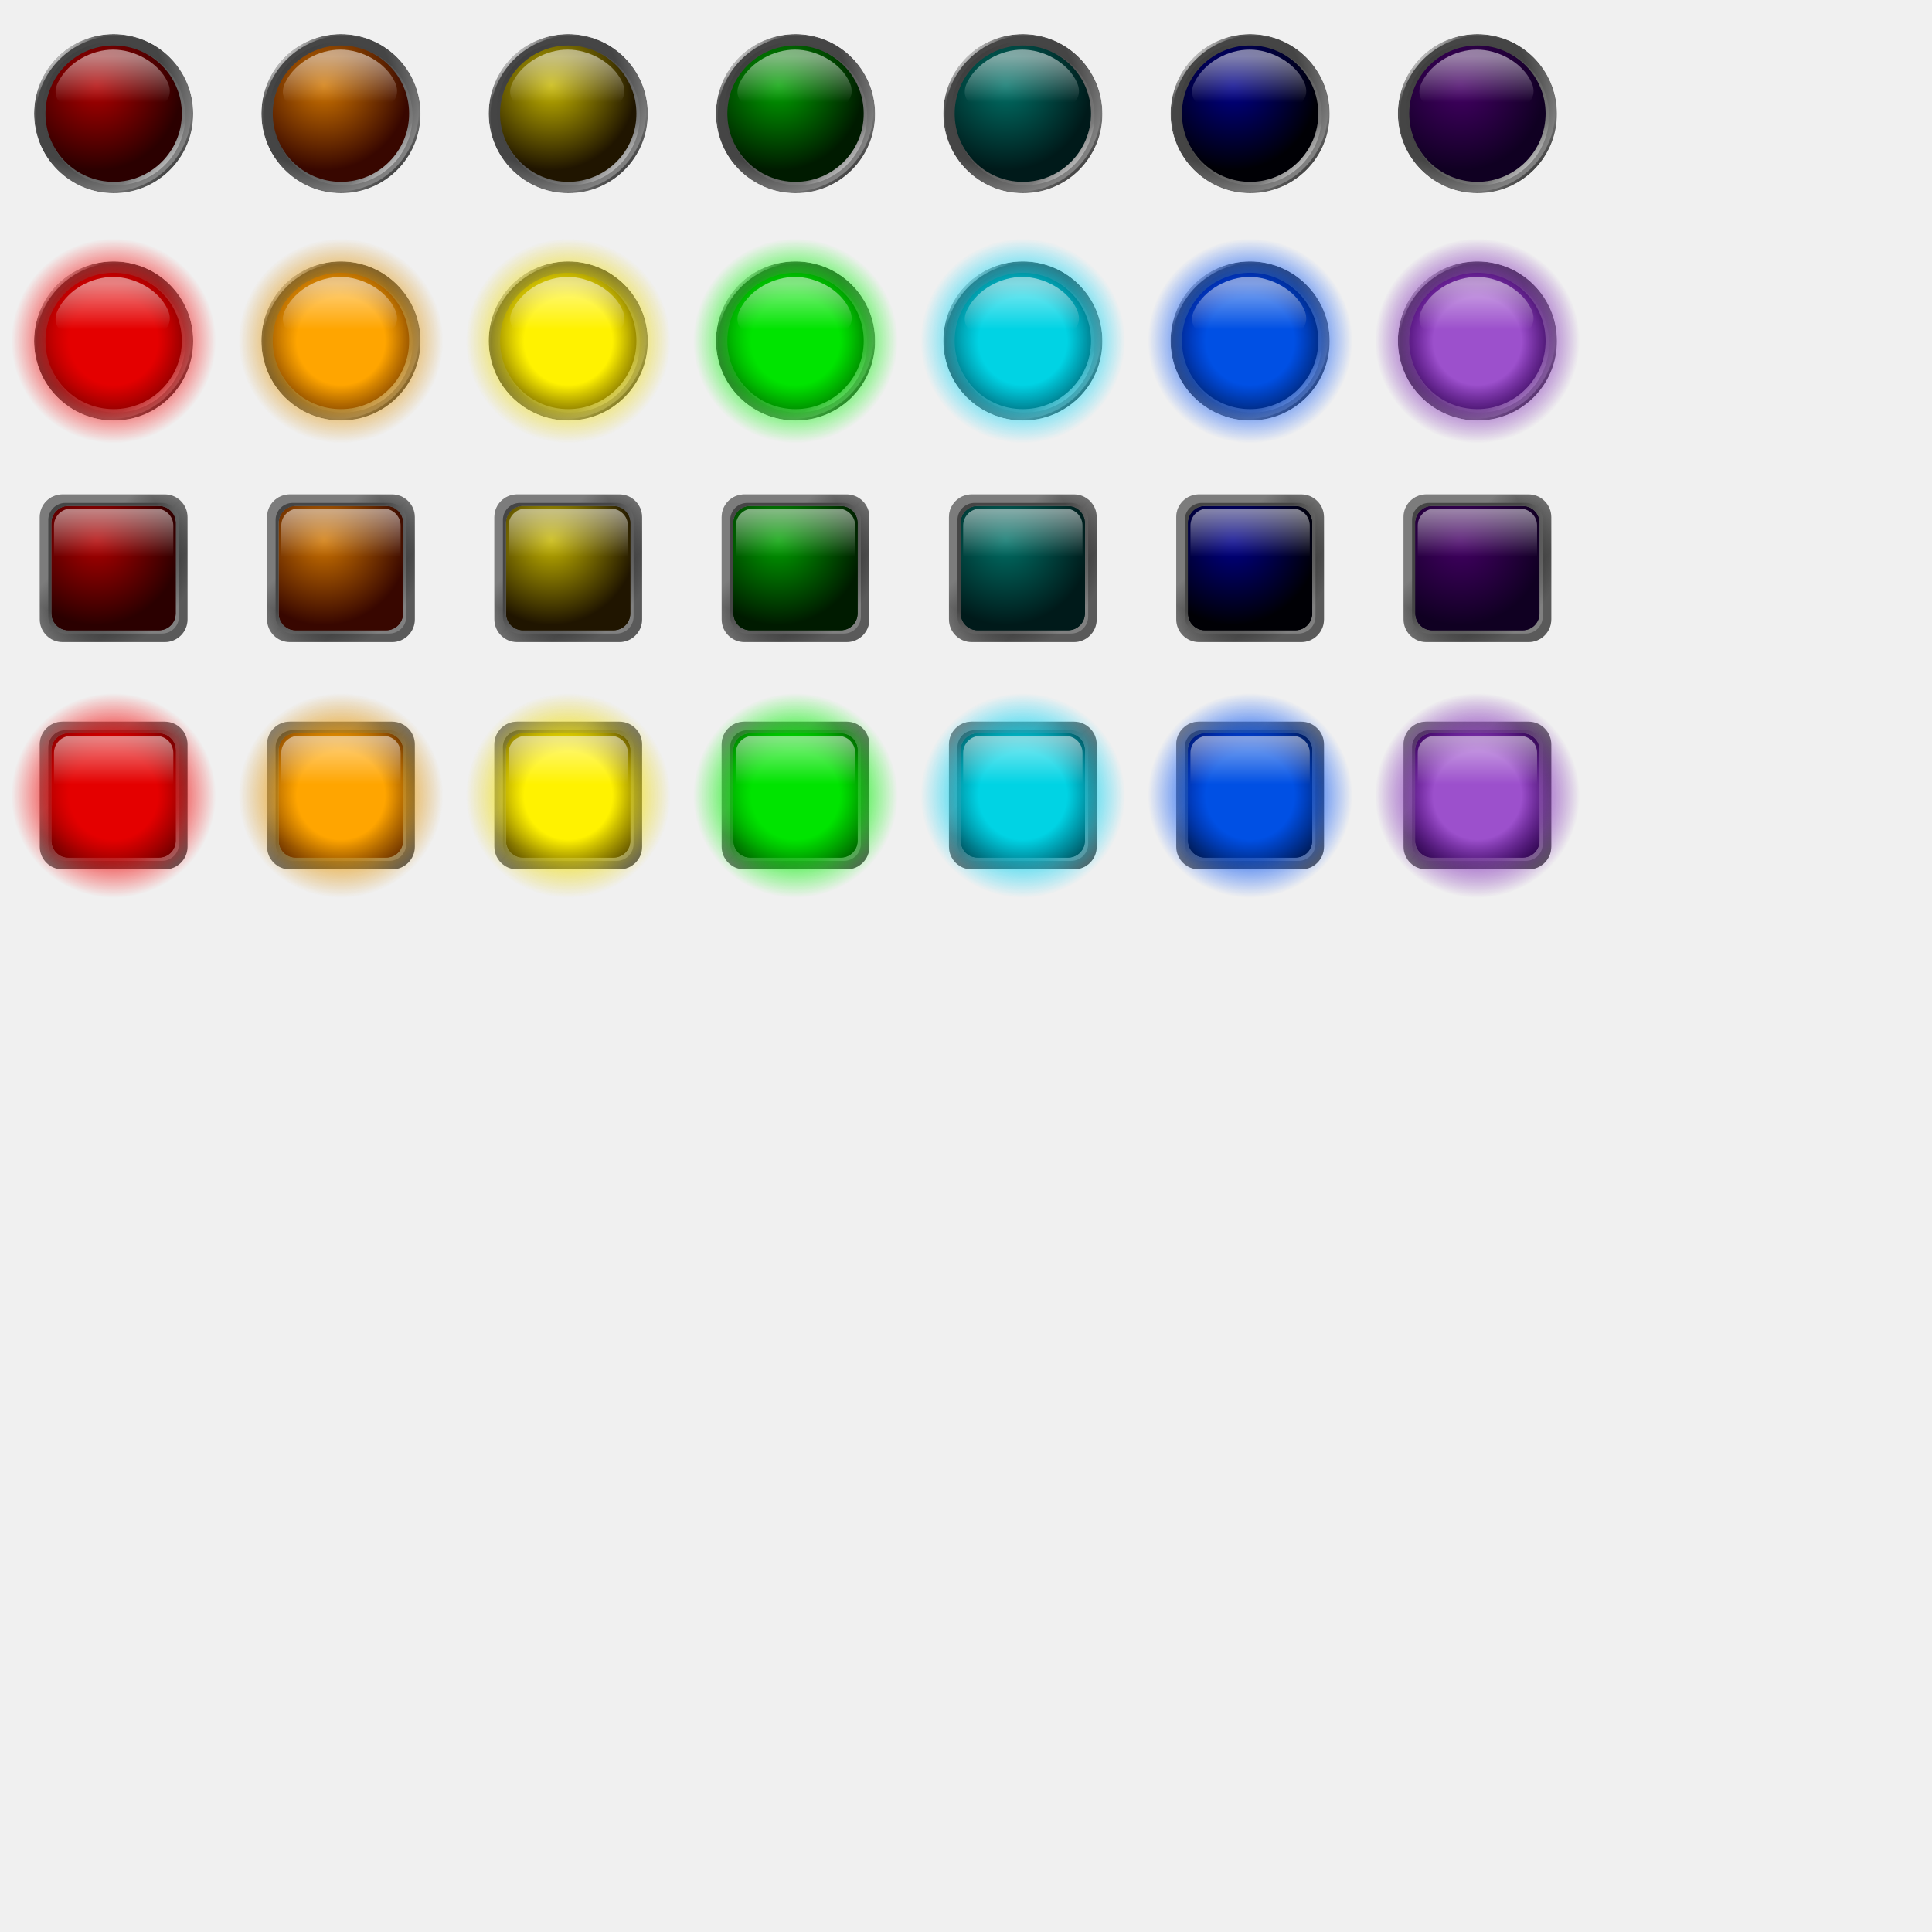
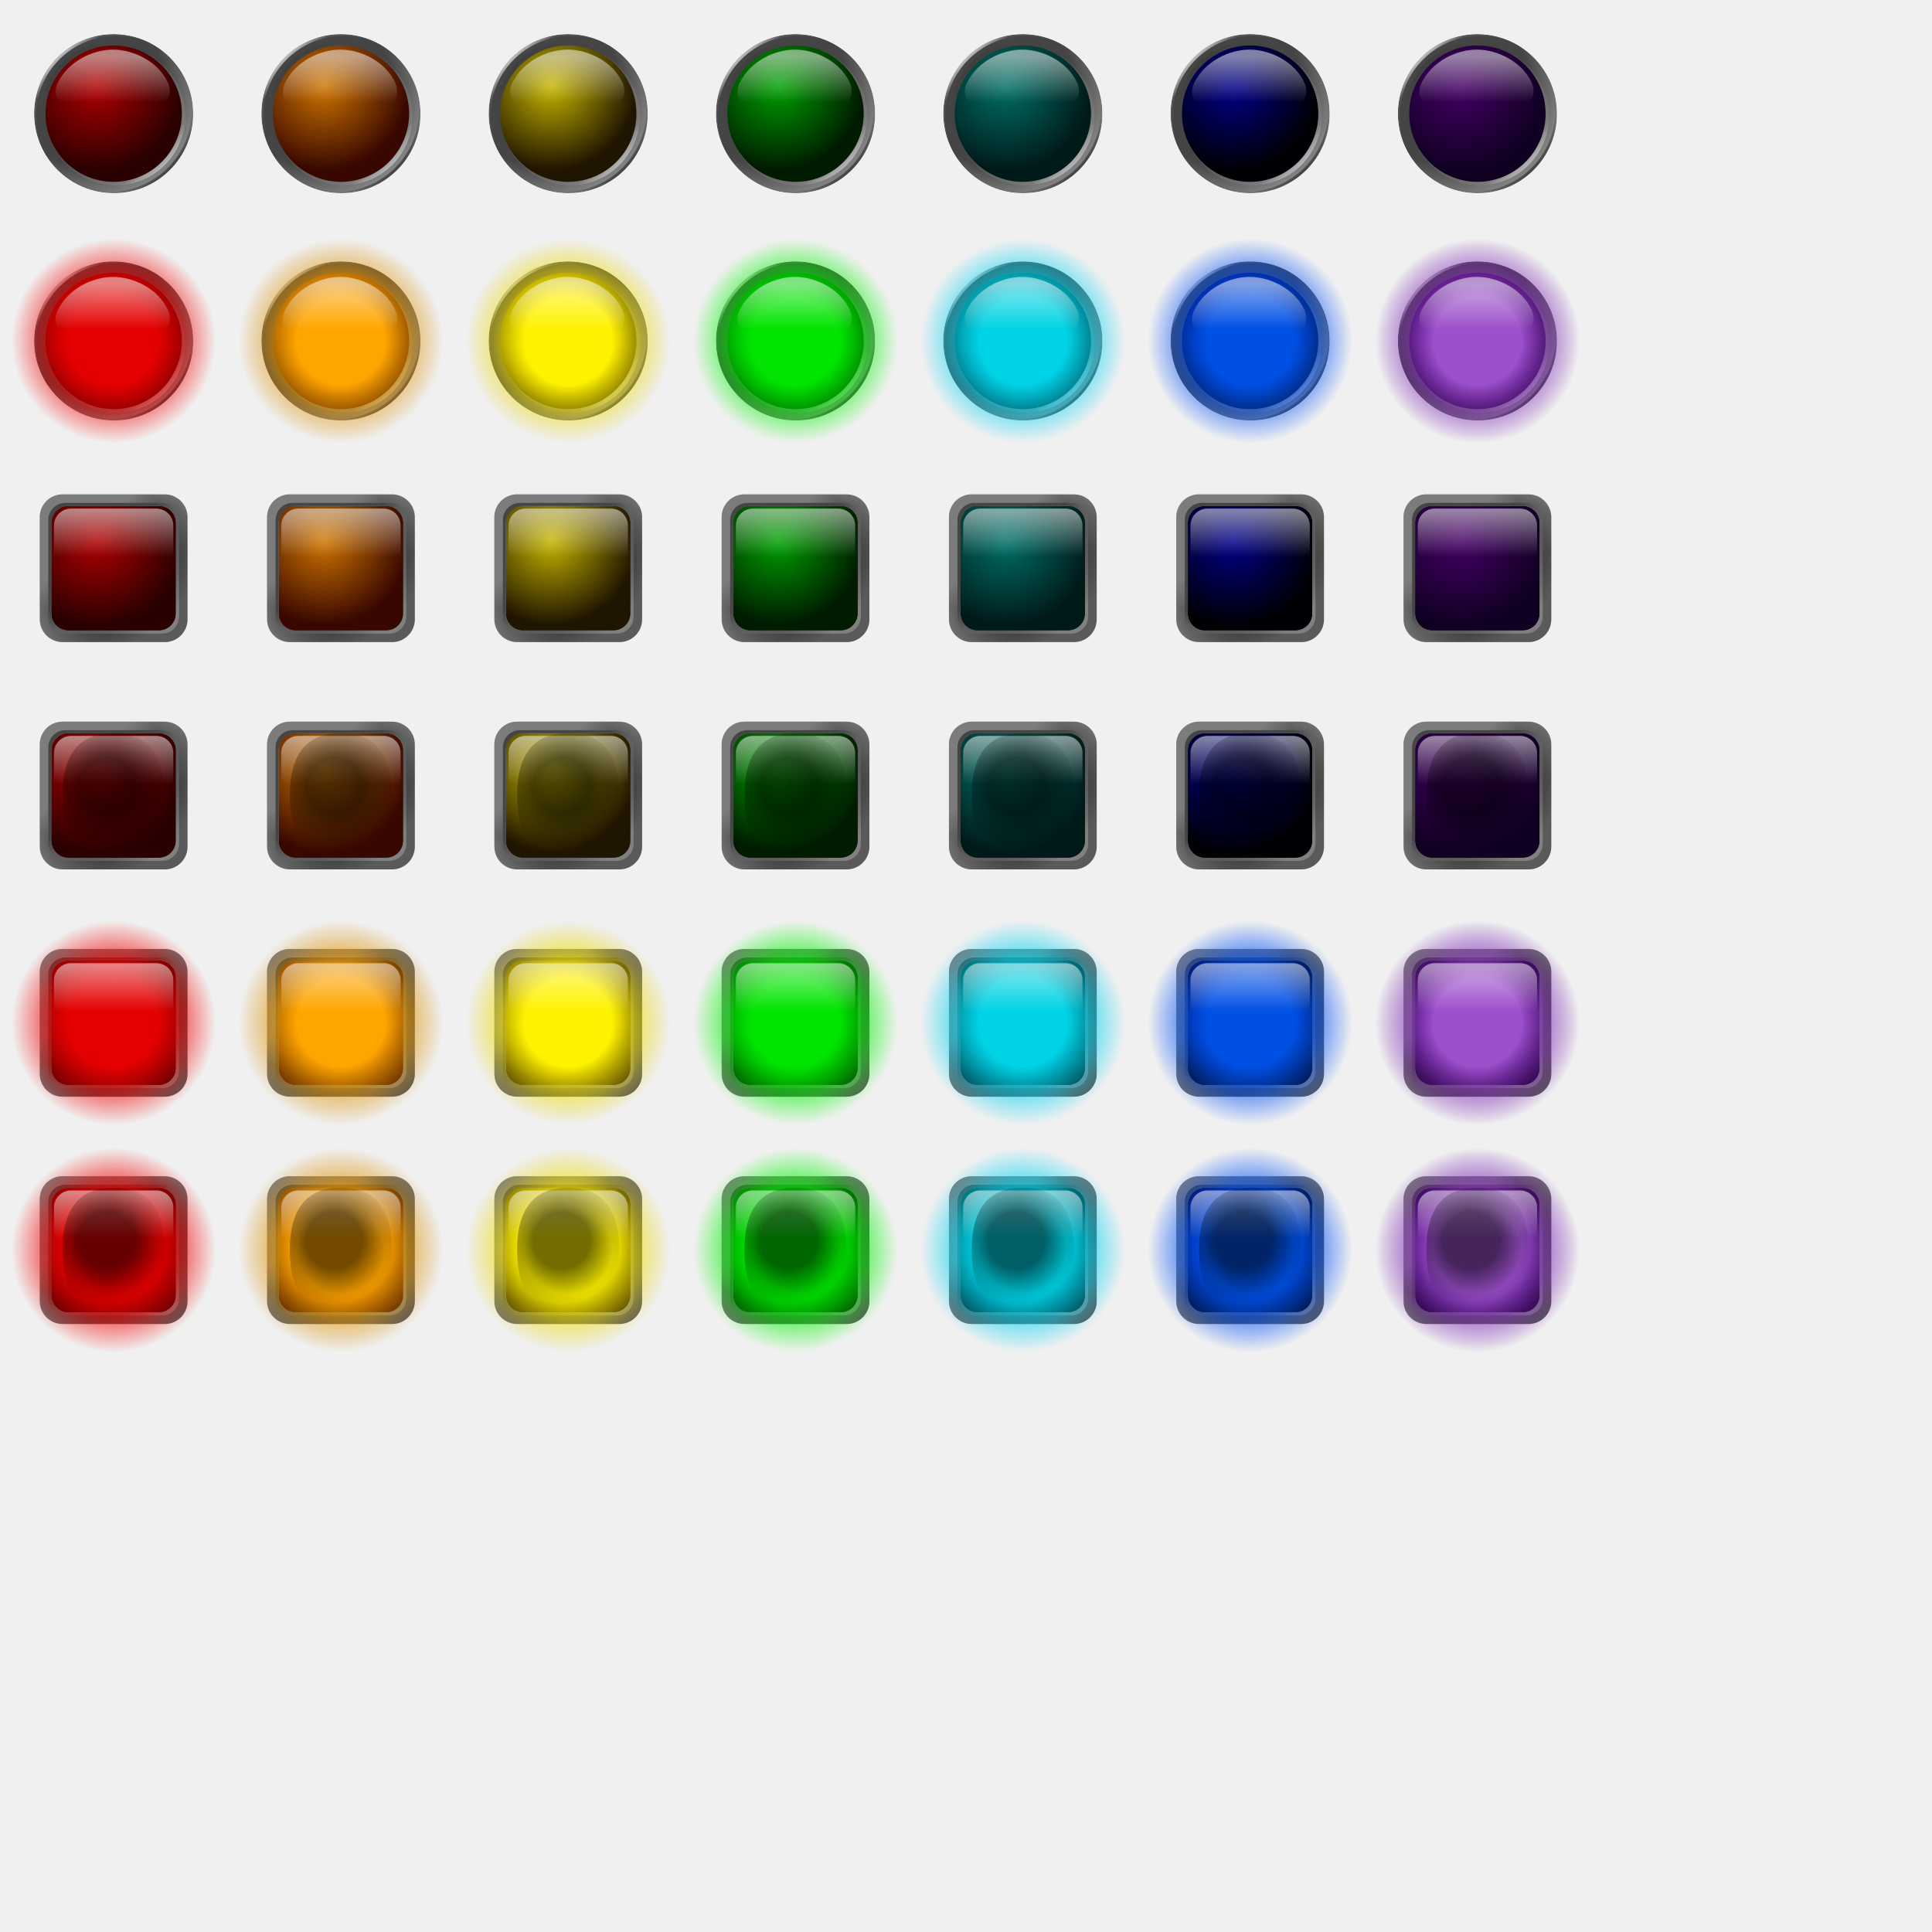
<svg xmlns="http://www.w3.org/2000/svg" xmlns:xlink="http://www.w3.org/1999/xlink" width="34mm" height="34mm" viewBox="0 0 340 340" version="1.1" id="svg5">
  <defs>
    <linearGradient id="grad-led-highlight" x1="0.00" y1="-10.00" x2="0.00" y2="-2.00" gradientUnits="userSpaceOnUse">
      <stop offset="0.00" style="stop-color:#ffffff; stop-opacity:0.5" />
      <stop offset="1.00" style="stop-color:#ffffff; stop-opacity:0.0" />
    </linearGradient>
    <radialGradient id="grad-bezel" cx="-5" cy="-5" r="20" gradientUnits="userSpaceOnUse">
      <stop offset="0.70" style="stop-color:#454545;" />
      <stop offset="1.00" style="stop-color:#808080;" />
    </radialGradient>
    <linearGradient id="grad-bezel-round-shadow" x1="-10" y1="-10" x2="10" y2="10" gradientUnits="userSpaceOnUse">
      <stop offset="0.00" style="stop-color:#3b3b3b; stop-opacity:0.9" />
      <stop offset="0.15" style="stop-color:#3b3b3b; stop-opacity:0.1" />
      <stop offset="0.85" style="stop-color:#3b3b3b; stop-opacity:0.1" />
      <stop offset="1.00" style="stop-color:#3b3b3b; stop-opacity:0.9" />
    </linearGradient>
    <linearGradient id="grad-bezel-round-highlight" x1="-10" y1="-10" x2="10" y2="10" gradientUnits="userSpaceOnUse">
      <stop offset="0.00" style="stop-color:#d3d3d3; stop-opacity:0.9" />
      <stop offset="0.10" style="stop-color:#d3d3d3; stop-opacity:0.1" />
      <stop offset="0.85" style="stop-color:#d3d3d3; stop-opacity:0.1" />
      <stop offset="1.00" style="stop-color:#d3d3d3; stop-opacity:0.9" />
    </linearGradient>
    <linearGradient id="grad-bezel-square-highlight-mask" x1="-10" y1="-10" x2="10" y2="10" gradientUnits="userSpaceOnUse">
      <stop offset="0.25" style="stop-color:white" />
      <stop offset="0.50" style="stop-color:black" />
    </linearGradient>
    <linearGradient id="grad-bezel-square-shadow-mask" x1="-10" y1="-10" x2="10" y2="10" gradientUnits="userSpaceOnUse">
      <stop offset="0.50" style="stop-color:black" />
      <stop offset="0.75" style="stop-color:white" />
    </linearGradient>
    <radialGradient id="grad-led_off-red" cx="-3" cy="-5" r="15" gradientUnits="userSpaceOnUse">
      <stop offset="0.00" style="stop-color:#af0000" />
      <stop offset="1.00" style="stop-color:#2b0000" />
    </radialGradient>
    <radialGradient id="grad-led_off-orange" cx="-3" cy="-5" r="15" gradientUnits="userSpaceOnUse">
      <stop offset="0.00" style="stop-color:#cf7500" />
      <stop offset="1.00" style="stop-color:#380700" />
    </radialGradient>
    <radialGradient id="grad-led_off-yellow" cx="-3" cy="-5" r="15" gradientUnits="userSpaceOnUse">
      <stop offset="0.00" style="stop-color:#c5b500" />
      <stop offset="1.00" style="stop-color:#201500" />
    </radialGradient>
    <radialGradient id="grad-led_off-green" cx="-3" cy="-5" r="15" gradientUnits="userSpaceOnUse">
      <stop offset="0.00" style="stop-color:#00a000" />
      <stop offset="1.00" style="stop-color:#001b00" />
    </radialGradient>
    <radialGradient id="grad-led_off-cyan" cx="-3" cy="-5" r="15" gradientUnits="userSpaceOnUse">
      <stop offset="0.00" style="stop-color:#007066" />
      <stop offset="1.00" style="stop-color:#001a1a" />
    </radialGradient>
    <radialGradient id="grad-led_off-blue" cx="-3" cy="-5" r="15" gradientUnits="userSpaceOnUse">
      <stop offset="0.00" style="stop-color:#00008a" />
      <stop offset="1.00" style="stop-color:#000005" />
    </radialGradient>
    <radialGradient id="grad-led_off-violet" cx="-3" cy="-5" r="15" gradientUnits="userSpaceOnUse">
      <stop offset="0.00" style="stop-color:#440065" />
      <stop offset="1.00" style="stop-color:#100022" />
    </radialGradient>
    <radialGradient id="grad-led_on-red" cx="0" cy="0" r="18" gradientUnits="userSpaceOnUse">
      <stop offset="0.43" style="stop-color:#e40000; stop-opacity:1.00" />
      <stop offset="1.00" style="stop-color:#ff0000; stop-opacity:0.00" />
    </radialGradient>
    <radialGradient id="grad-led_on-orange" cx="0" cy="0" r="18" gradientUnits="userSpaceOnUse">
      <stop offset="0.43" style="stop-color:#ffa500; stop-opacity:1.00" />
      <stop offset="1.00" style="stop-color:#cf8500; stop-opacity:0.00" />
    </radialGradient>
    <radialGradient id="grad-led_on-yellow" cx="0" cy="0" r="18" gradientUnits="userSpaceOnUse">
      <stop offset="0.43" style="stop-color:#fff200; stop-opacity:1.00" />
      <stop offset="1.00" style="stop-color:#e4cc00; stop-opacity:0.00" />
    </radialGradient>
    <radialGradient id="grad-led_on-green" cx="0" cy="0" r="18" gradientUnits="userSpaceOnUse">
      <stop offset="0.43" style="stop-color:#00e400; stop-opacity:1.00" />
      <stop offset="1.00" style="stop-color:#00ff00; stop-opacity:0.00" />
    </radialGradient>
    <radialGradient id="grad-led_on-cyan" cx="0" cy="0" r="18" gradientUnits="userSpaceOnUse">
      <stop offset="0.43" style="stop-color:#00d3e4; stop-opacity:1.00" />
      <stop offset="1.00" style="stop-color:#00d3ff; stop-opacity:0.00" />
    </radialGradient>
    <radialGradient id="grad-led_on-blue" cx="0" cy="0" r="18" gradientUnits="userSpaceOnUse">
      <stop offset="0.43" style="stop-color:#0050e4; stop-opacity:1.00" />
      <stop offset="1.00" style="stop-color:#0050ff; stop-opacity:0.00" />
    </radialGradient>
    <radialGradient id="grad-led_on-violet" cx="0" cy="0" r="18" gradientUnits="userSpaceOnUse">
      <stop offset="0.43" style="stop-color:#9c50cc; stop-opacity:1.00" />
      <stop offset="1.00" style="stop-color:#6200a2; stop-opacity:0.00" />
+     </radialGradient>
+     <radialGradient id="grad-led-pressed" cx="-1.2" cy="-1.7" r="11" gradientUnits="userSpaceOnUse">
+       <stop offset="0.45" style="stop-color:black; stop-opacity:0.55" />
+       <stop offset="1.00" style="stop-color:black; stop-opacity:0.00" />
    </radialGradient>
    <mask id="mask-bezel-round">
      <circle style="fill:white;" r="14" />
      <circle style="fill:black;" r="12" />
    </mask>
    <mask id="mask-bezel-round-highlight">
      <circle style="fill:white;" cx="-0.2" cy="-0.2" r="14.5" />
      <circle style="fill:black;" cx="0.5" cy="0.5" r="14.2" />
      <circle style="fill:white;" cx="0.4" cy="0.4" r="12.2" />
      <circle style="fill:black;" cx="0.0" cy="0.0" r="12.0" />
    </mask>
    <mask id="mask-bezel-round-shadow">
      <circle style="fill:white;" cx="0.2" cy="0.2" r="14.5" />
      <circle style="fill:black;" cx="-0.5" cy="-0.5" r="14.2" />
      <circle style="fill:white;" cx="-0.4" cy="-0.4" r="12.2" />
      <circle style="fill:black;" cx="-0.0" cy="-0.0" r="12.0" />
    </mask>
    <mask id="mask-bezel-square">
      <rect style="fill:white;" x="-15" y="-15" width="30" height="30" />
      <rect style="fill:black;" x="-10.95" y="-10.95" width="21.9" height="21.9" rx="3" />
    </mask>
    <mask id="mask-bezel-square-highlight">
      <polygon style="fill:url(#grad-bezel-square-highlight-mask);" points="-14,13.5 -14,-14 13.5,-14" />
      <rect style="fill:black;" x="-11.5" y="-11.5" width="23" height="23" rx="3" />
    </mask>
    <mask id="mask-bezel-square-shadow">
      <polygon style="fill:url(#grad-bezel-square-shadow-mask);" points="-13.5,14 14,14 14,-13.5" />
      <rect style="fill:black;" x="-11.5" y="-11.5" width="23" height="23" rx="3" />
    </mask>
    <g id="led-round-base">
      <circle r="13" />
      <circle style="fill:url(#grad-bezel);" r="14" mask="url(#mask-bezel-round)" />
      <circle style="fill:url(#grad-bezel-round-shadow);" r="14" mask="url(#mask-bezel-round-shadow)" />
      <circle style="fill:url(#grad-bezel-round-highlight);" r="14" mask="url(#mask-bezel-round-highlight)" />
    </g>
    <g id="led-square-base">
      <rect x="-11" y="-11" width="22" height="22" rx="3" />
      <rect x="-13" y="-13" width="26" height="26" rx="4" style="fill:url(#grad-bezel);" mask="url(#mask-bezel-square)" />
      <rect x="-13" y="-13" width="26" height="26" rx="4" style="fill:black;opacity:30%;" mask="url(#mask-bezel-square-shadow)" />
      <rect x="-13" y="-13" width="26" height="26" rx="4" style="fill:white;opacity:30%;" mask="url(#mask-bezel-square-highlight)" />
    </g>
    <path id="led-round-highlight" style="fill:url(#grad-led-highlight);" d="m -0.085,-11.27 c -3.71,0 -7.88,2.12 -9.7,5.76 -4.17,8.36 23.11,8.41 19.3,0 -1.62,-3.56 -5.91,-5.76 -9.6,-5.76 z" />
    <rect id="led-square-highlight" style="fill:url(#grad-led-highlight);" x="-10.5" y="-10.5" width="21" height="30" rx="3" />
    <circle id="led-glow" cx="0.0" cy="0.0" r="20" />
+     <path id="pressed" style="fill:url(#grad-led-pressed);" d="M 0,-11 q 9,0,9,11 q 0,11,-9,11 q -9,0,-9,-11 q 0,-11,9,-11 " />
  </defs>
  <g transform="translate(20,20)">
    <use xlink:href="#led-round-base" style="fill:url(#grad-led_off-red);" />
    <use xlink:href="#led-round-highlight" />
  </g>
  <g transform="translate(60,20)">
    <use xlink:href="#led-round-base" style="fill:url(#grad-led_off-orange);" />
    <use xlink:href="#led-round-highlight" />
  </g>
  <g transform="translate(100,20)">
    <use xlink:href="#led-round-base" style="fill:url(#grad-led_off-yellow);" />
    <use xlink:href="#led-round-highlight" />
  </g>
  <g transform="translate(140,20)">
    <use xlink:href="#led-round-base" style="fill:url(#grad-led_off-green);" />
    <use xlink:href="#led-round-highlight" />
  </g>
  <g transform="translate(180,20)">
    <use xlink:href="#led-round-base" style="fill:url(#grad-led_off-cyan);" />
    <use xlink:href="#led-round-highlight" />
  </g>
  <g transform="translate(220,20)">
    <use xlink:href="#led-round-base" style="fill:url(#grad-led_off-blue);" />
    <use xlink:href="#led-round-highlight" />
  </g>
  <g transform="translate(260,20)">
    <use xlink:href="#led-round-base" style="fill:url(#grad-led_off-violet);" />
    <use xlink:href="#led-round-highlight" />
  </g>
  <g transform="translate(20,60)">
    <use xlink:href="#led-round-base" style="fill:url(#grad-led_off-red);" />
    <use xlink:href="#led-glow" style="fill:url(#grad-led_on-red);" />
    <use xlink:href="#led-round-highlight" />
  </g>
  <g transform="translate(60,60)">
    <use xlink:href="#led-round-base" style="fill:url(#grad-led_off-orange);" />
    <use xlink:href="#led-glow" style="fill:url(#grad-led_on-orange);" />
    <use xlink:href="#led-round-highlight" />
  </g>
  <g transform="translate(100,60)">
    <use xlink:href="#led-round-base" style="fill:url(#grad-led_off-yellow);" />
    <use xlink:href="#led-glow" style="fill:url(#grad-led_on-yellow);" />
    <use xlink:href="#led-round-highlight" />
  </g>
  <g transform="translate(140,60)">
    <use xlink:href="#led-round-base" style="fill:url(#grad-led_off-green);" />
    <use xlink:href="#led-glow" style="fill:url(#grad-led_on-green);" />
    <use xlink:href="#led-round-highlight" />
  </g>
  <g transform="translate(180,60)">
    <use xlink:href="#led-round-base" style="fill:url(#grad-led_off-cyan);" />
    <use xlink:href="#led-glow" style="fill:url(#grad-led_on-cyan);" />
    <use xlink:href="#led-round-highlight" />
  </g>
  <g transform="translate(220,60)">
    <use xlink:href="#led-round-base" style="fill:url(#grad-led_off-blue);" />
    <use xlink:href="#led-glow" style="fill:url(#grad-led_on-blue);" />
    <use xlink:href="#led-round-highlight" />
  </g>
  <g transform="translate(260,60)">
    <use xlink:href="#led-round-base" style="fill:url(#grad-led_off-violet);" />
    <use xlink:href="#led-glow" style="fill:url(#grad-led_on-violet);" />
    <use xlink:href="#led-round-highlight" />
  </g>
  <g transform="translate(20,100)">
    <use xlink:href="#led-square-base" style="fill:url(#grad-led_off-red);" />
    <use xlink:href="#led-square-highlight" />
  </g>
  <g transform="translate(60,100)">
    <use xlink:href="#led-square-base" style="fill:url(#grad-led_off-orange);" />
    <use xlink:href="#led-square-highlight" />
  </g>
  <g transform="translate(100,100)">
    <use xlink:href="#led-square-base" style="fill:url(#grad-led_off-yellow);" />
    <use xlink:href="#led-square-highlight" />
  </g>
  <g transform="translate(140,100)">
    <use xlink:href="#led-square-base" style="fill:url(#grad-led_off-green);" />
    <use xlink:href="#led-square-highlight" />
  </g>
  <g transform="translate(180,100)">
    <use xlink:href="#led-square-base" style="fill:url(#grad-led_off-cyan);" />
    <use xlink:href="#led-square-highlight" />
  </g>
  <g transform="translate(220,100)">
    <use xlink:href="#led-square-base" style="fill:url(#grad-led_off-blue);" />
    <use xlink:href="#led-square-highlight" />
  </g>
  <g transform="translate(260,100)">
    <use xlink:href="#led-square-base" style="fill:url(#grad-led_off-violet);" />
    <use xlink:href="#led-square-highlight" />
  </g>
  <g transform="translate(20,140)">
    <use xlink:href="#led-square-base" style="fill:url(#grad-led_off-red);" />
-     <use xlink:href="#led-glow" style="fill:url(#grad-led_on-red);" />
-     <use xlink:href="#led-square-highlight" />
+     <use xlink:href="#led-square-highlight" />
+     <use xlink:href="#pressed" />
  </g>
  <g transform="translate(60,140)">
    <use xlink:href="#led-square-base" style="fill:url(#grad-led_off-orange);" />
-     <use xlink:href="#led-glow" style="fill:url(#grad-led_on-orange);" />
-     <use xlink:href="#led-square-highlight" />
+     <use xlink:href="#led-square-highlight" />
+     <use xlink:href="#pressed" />
  </g>
  <g transform="translate(100,140)">
    <use xlink:href="#led-square-base" style="fill:url(#grad-led_off-yellow);" />
-     <use xlink:href="#led-glow" style="fill:url(#grad-led_on-yellow);" />
-     <use xlink:href="#led-square-highlight" />
+     <use xlink:href="#led-square-highlight" />
+     <use xlink:href="#pressed" />
  </g>
  <g transform="translate(140,140)">
    <use xlink:href="#led-square-base" style="fill:url(#grad-led_off-green);" />
-     <use xlink:href="#led-glow" style="fill:url(#grad-led_on-green);" />
-     <use xlink:href="#led-square-highlight" />
+     <use xlink:href="#led-square-highlight" />
+     <use xlink:href="#pressed" />
  </g>
  <g transform="translate(180,140)">
    <use xlink:href="#led-square-base" style="fill:url(#grad-led_off-cyan);" />
-     <use xlink:href="#led-glow" style="fill:url(#grad-led_on-cyan);" />
-     <use xlink:href="#led-square-highlight" />
+     <use xlink:href="#led-square-highlight" />
+     <use xlink:href="#pressed" />
  </g>
  <g transform="translate(220,140)">
    <use xlink:href="#led-square-base" style="fill:url(#grad-led_off-blue);" />
-     <use xlink:href="#led-glow" style="fill:url(#grad-led_on-blue);" />
-     <use xlink:href="#led-square-highlight" />
+     <use xlink:href="#led-square-highlight" />
+     <use xlink:href="#pressed" />
  </g>
  <g transform="translate(260,140)">
    <use xlink:href="#led-square-base" style="fill:url(#grad-led_off-violet);" />
+     <use xlink:href="#led-square-highlight" />
+     <use xlink:href="#pressed" />
+   </g>
+   <g transform="translate(20,180)">
+     <use xlink:href="#led-square-base" style="fill:url(#grad-led_off-red);" />
+     <use xlink:href="#led-glow" style="fill:url(#grad-led_on-red);" />
+     <use xlink:href="#led-square-highlight" />
+   </g>
+   <g transform="translate(60,180)">
+     <use xlink:href="#led-square-base" style="fill:url(#grad-led_off-orange);" />
+     <use xlink:href="#led-glow" style="fill:url(#grad-led_on-orange);" />
+     <use xlink:href="#led-square-highlight" />
+   </g>
+   <g transform="translate(100,180)">
+     <use xlink:href="#led-square-base" style="fill:url(#grad-led_off-yellow);" />
+     <use xlink:href="#led-glow" style="fill:url(#grad-led_on-yellow);" />
+     <use xlink:href="#led-square-highlight" />
+   </g>
+   <g transform="translate(140,180)">
+     <use xlink:href="#led-square-base" style="fill:url(#grad-led_off-green);" />
+     <use xlink:href="#led-glow" style="fill:url(#grad-led_on-green);" />
+     <use xlink:href="#led-square-highlight" />
+   </g>
+   <g transform="translate(180,180)">
+     <use xlink:href="#led-square-base" style="fill:url(#grad-led_off-cyan);" />
+     <use xlink:href="#led-glow" style="fill:url(#grad-led_on-cyan);" />
+     <use xlink:href="#led-square-highlight" />
+   </g>
+   <g transform="translate(220,180)">
+     <use xlink:href="#led-square-base" style="fill:url(#grad-led_off-blue);" />
+     <use xlink:href="#led-glow" style="fill:url(#grad-led_on-blue);" />
+     <use xlink:href="#led-square-highlight" />
+   </g>
+   <g transform="translate(260,180)">
+     <use xlink:href="#led-square-base" style="fill:url(#grad-led_off-violet);" />
    <use xlink:href="#led-glow" style="fill:url(#grad-led_on-violet);" />
    <use xlink:href="#led-square-highlight" />
+   </g>
+   <g transform="translate(20,220)">
+     <use xlink:href="#led-square-base" style="fill:url(#grad-led_off-red);" />
+     <use xlink:href="#led-glow" style="fill:url(#grad-led_on-red);" />
+     <use xlink:href="#led-square-highlight" />
+     <use xlink:href="#pressed" />
+   </g>
+   <g transform="translate(60,220)">
+     <use xlink:href="#led-square-base" style="fill:url(#grad-led_off-orange);" />
+     <use xlink:href="#led-glow" style="fill:url(#grad-led_on-orange);" />
+     <use xlink:href="#led-square-highlight" />
+     <use xlink:href="#pressed" />
+   </g>
+   <g transform="translate(100,220)">
+     <use xlink:href="#led-square-base" style="fill:url(#grad-led_off-yellow);" />
+     <use xlink:href="#led-glow" style="fill:url(#grad-led_on-yellow);" />
+     <use xlink:href="#led-square-highlight" />
+     <use xlink:href="#pressed" />
+   </g>
+   <g transform="translate(140,220)">
+     <use xlink:href="#led-square-base" style="fill:url(#grad-led_off-green);" />
+     <use xlink:href="#led-glow" style="fill:url(#grad-led_on-green);" />
+     <use xlink:href="#led-square-highlight" />
+     <use xlink:href="#pressed" />
+   </g>
+   <g transform="translate(180,220)">
+     <use xlink:href="#led-square-base" style="fill:url(#grad-led_off-cyan);" />
+     <use xlink:href="#led-glow" style="fill:url(#grad-led_on-cyan);" />
+     <use xlink:href="#led-square-highlight" />
+     <use xlink:href="#pressed" />
+   </g>
+   <g transform="translate(220,220)">
+     <use xlink:href="#led-square-base" style="fill:url(#grad-led_off-blue);" />
+     <use xlink:href="#led-glow" style="fill:url(#grad-led_on-blue);" />
+     <use xlink:href="#led-square-highlight" />
+     <use xlink:href="#pressed" />
+   </g>
+   <g transform="translate(260,220)">
+     <use xlink:href="#led-square-base" style="fill:url(#grad-led_off-violet);" />
+     <use xlink:href="#led-glow" style="fill:url(#grad-led_on-violet);" />
+     <use xlink:href="#led-square-highlight" />
+     <use xlink:href="#pressed" />
  </g>
  <view id="led-round-red-off" viewBox="0 0 40 40" />
  <view id="led-round-orange-off" viewBox="40 0 40 40" />
  <view id="led-round-yellow-off" viewBox="80 0 40 40" />
  <view id="led-round-green-off" viewBox="120 0 40 40" />
  <view id="led-round-cyan-off" viewBox="160 0 40 40" />
  <view id="led-round-blue-off" viewBox="200 0 40 40" />
  <view id="led-round-violet-off" viewBox="240 0 40 40" />
  <view id="led-round-red-on" viewBox="0 40 40 40" />
  <view id="led-round-orange-on" viewBox="40 40 40 40" />
  <view id="led-round-yellow-on" viewBox="80 40 40 40" />
  <view id="led-round-green-on" viewBox="120 40 40 40" />
  <view id="led-round-cyan-on" viewBox="160 40 40 40" />
  <view id="led-round-blue-on" viewBox="200 40 40 40" />
  <view id="led-round-violet-on" viewBox="240 40 40 40" />
  <view id="led-square-red-off" viewBox="0 80 40 40" />
  <view id="led-square-orange-off" viewBox="40 80 40 40" />
  <view id="led-square-yellow-off" viewBox="80 80 40 40" />
  <view id="led-square-green-off" viewBox="120 80 40 40" />
  <view id="led-square-cyan-off" viewBox="160 80 40 40" />
  <view id="led-square-blue-off" viewBox="200 80 40 40" />
  <view id="led-square-violet-off" viewBox="240 80 40 40" />
  <view id="led-square-red-on" viewBox="0 120 40 40" />
  <view id="led-square-orange-on" viewBox="40 120 40 40" />
  <view id="led-square-yellow-on" viewBox="80 120 40 40" />
  <view id="led-square-green-on" viewBox="120 120 40 40" />
  <view id="led-square-cyan-on" viewBox="160 120 40 40" />
  <view id="led-square-blue-on" viewBox="200 120 40 40" />
  <view id="led-square-violet-on" viewBox="240 120 40 40" />
+   <view id="led-square-red-on-pressed" viewBox="0 160 40 40" />
+   <view id="led-square-orange-on-pressed" viewBox="40 160 40 40" />
+   <view id="led-square-yellow-on-pressed" viewBox="80 160 40 40" />
+   <view id="led-square-green-on-pressed" viewBox="120 160 40 40" />
+   <view id="led-square-cyan-on-pressed" viewBox="160 160 40 40" />
+   <view id="led-square-blue-on-pressed" viewBox="200 160 40 40" />
+   <view id="led-square-violet-on-pressed" viewBox="240 160 40 40" />
</svg>
